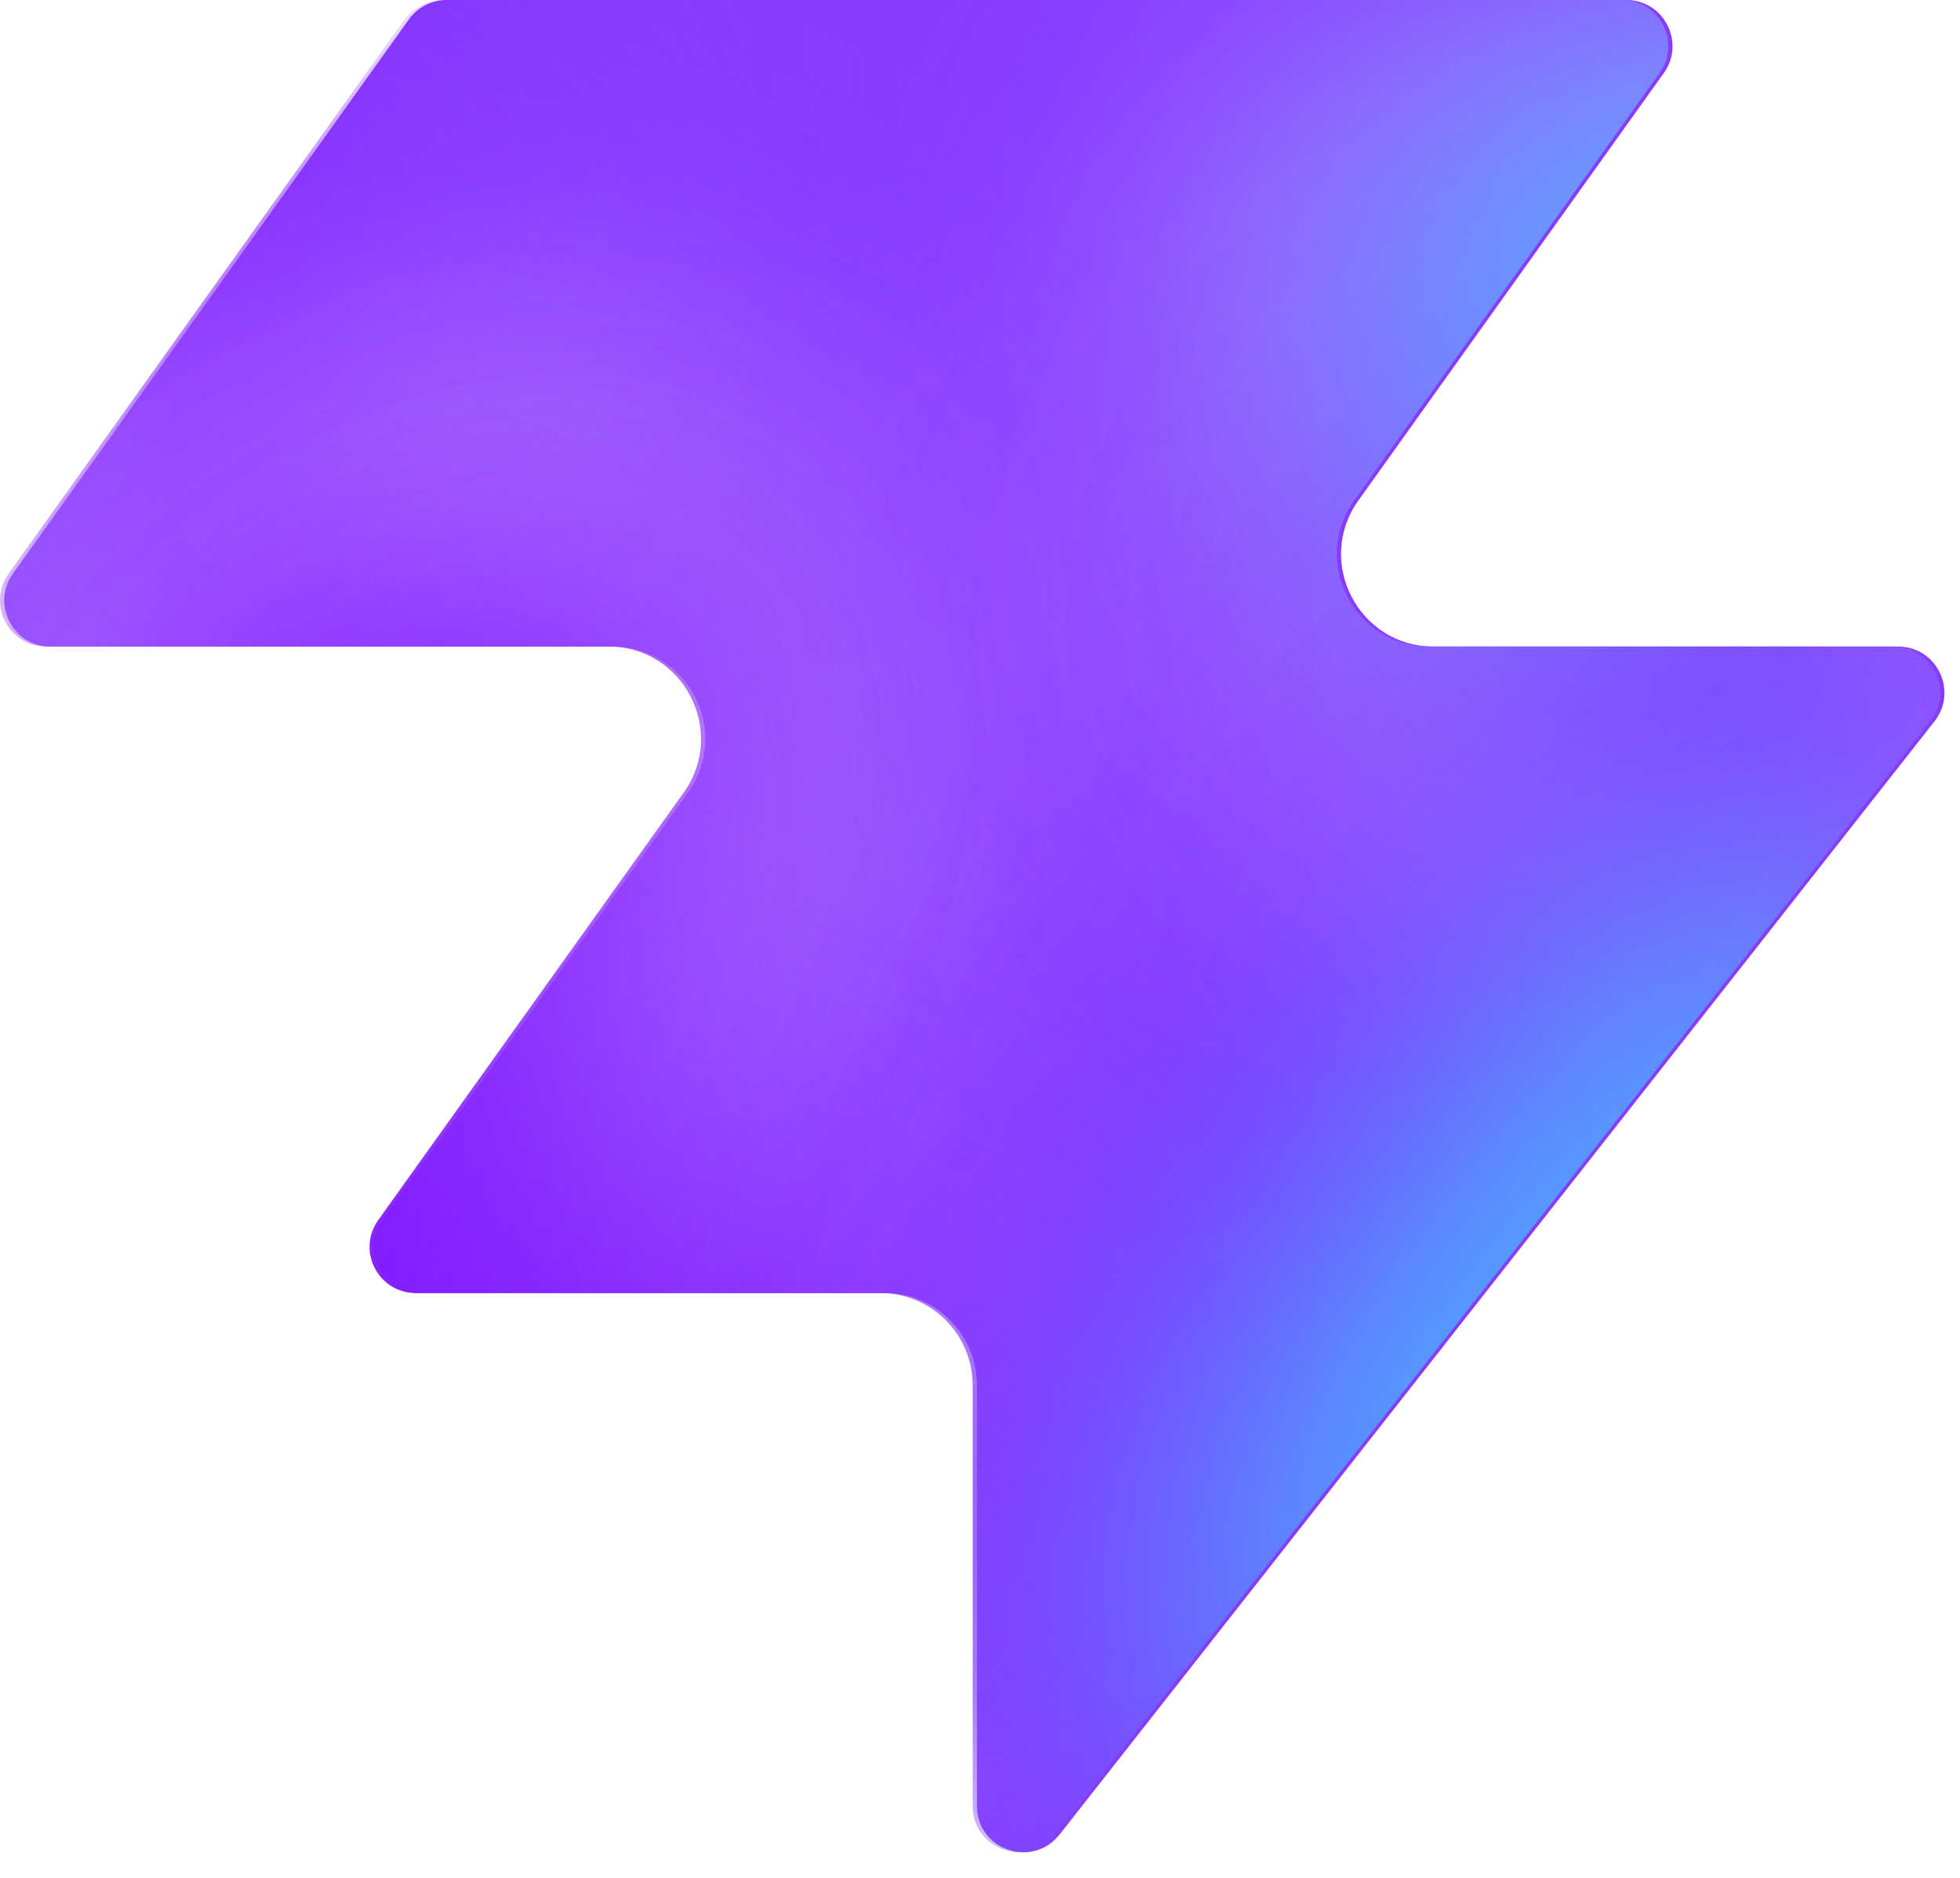
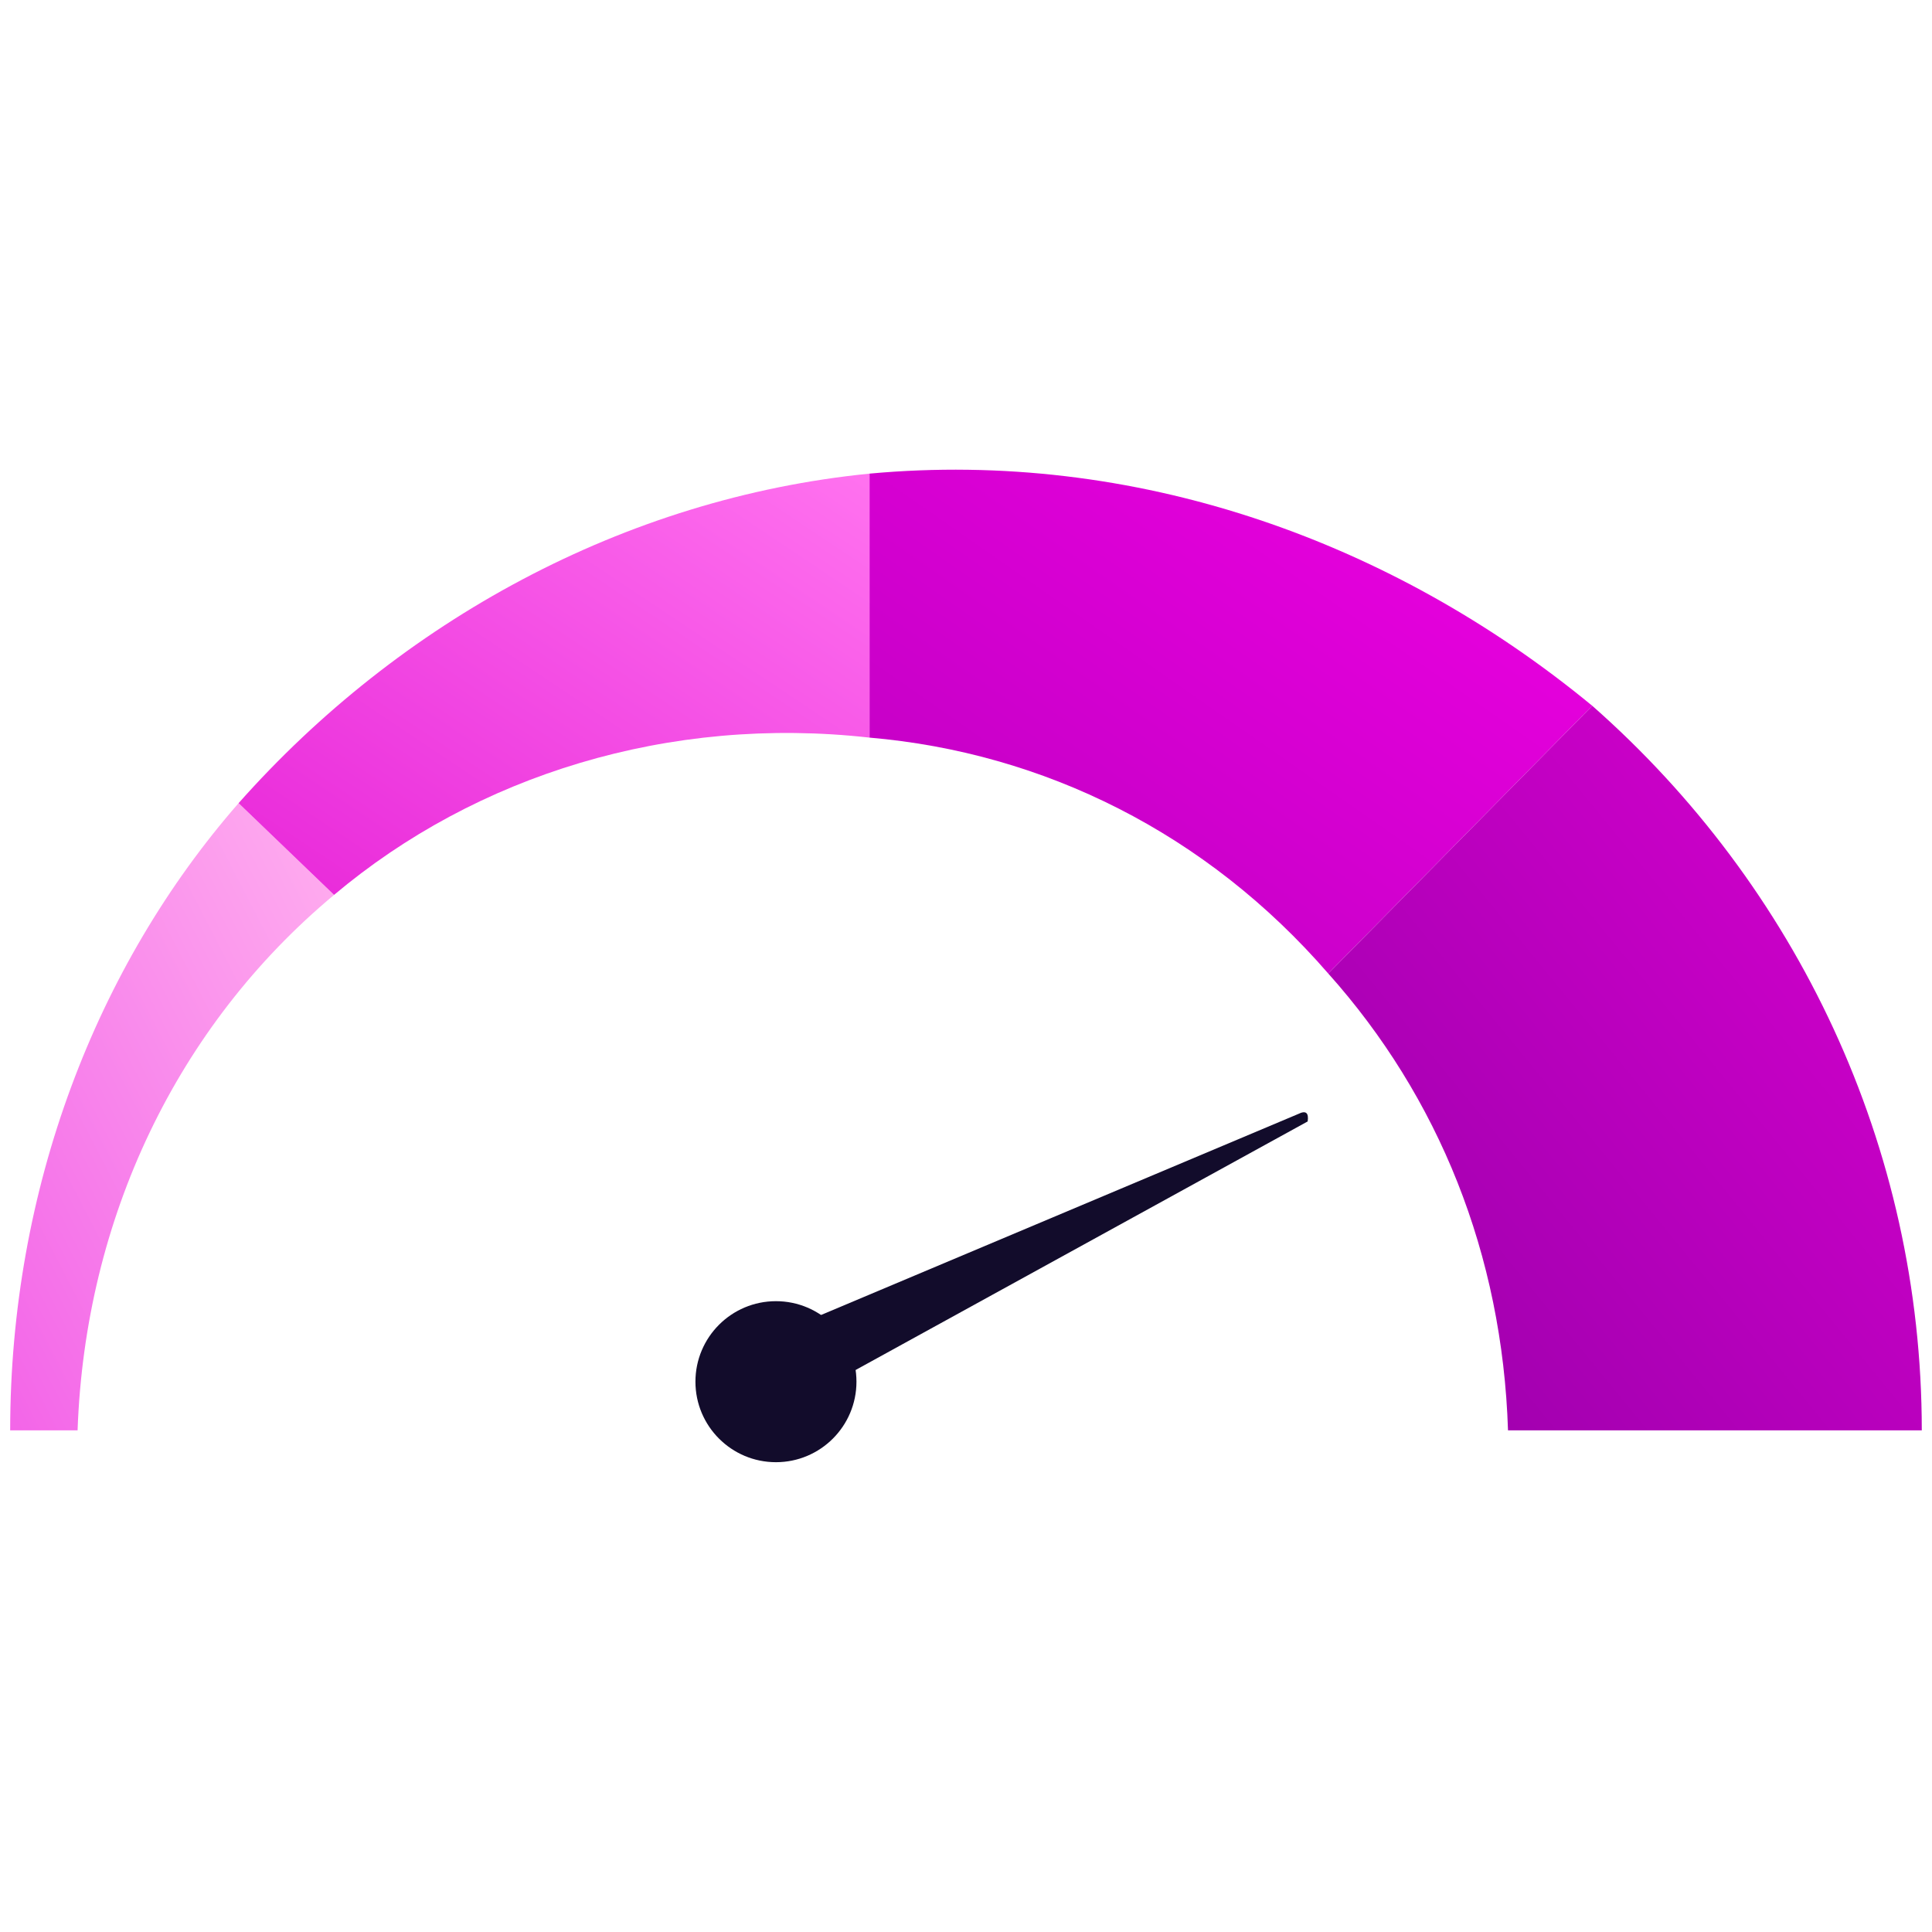
- <svg xmlns="http://www.w3.org/2000/svg" width="48" height="46" fill="none" viewBox="0 0 48 46">
-   <path fill="#863bff" d="M25.946 44.938c-.664.845-2.021.375-2.021-.698V33.937a2.26 2.26 0 0 0-2.262-2.262H10.287c-.92 0-1.456-1.04-.92-1.788l7.48-10.471c1.07-1.497 0-3.578-1.842-3.578H1.237c-.92 0-1.456-1.04-.92-1.788L10.013.474c.214-.297.556-.474.92-.474h28.894c.92 0 1.456 1.04.92 1.788l-7.48 10.471c-1.07 1.498 0 3.579 1.842 3.579h11.377c.943 0 1.473 1.088.89 1.83L25.947 44.94z" style="fill:#863bff;fill:color(display-p3 .525 .23 1);fill-opacity:1" />
-   <mask id="a" width="48" height="46" x="0" y="0" maskUnits="userSpaceOnUse" style="mask-type:alpha">
-     <path fill="#000" d="M25.842 44.938c-.664.844-2.021.375-2.021-.698V33.937a2.26 2.26 0 0 0-2.262-2.262H10.183c-.92 0-1.456-1.04-.92-1.788l7.48-10.471c1.07-1.498 0-3.579-1.842-3.579H1.133c-.92 0-1.456-1.04-.92-1.787L9.91.473c.214-.297.556-.474.92-.474h28.894c.92 0 1.456 1.04.92 1.788l-7.48 10.471c-1.07 1.498 0 3.578 1.842 3.578h11.377c.943 0 1.473 1.088.89 1.832L25.843 44.94z" style="fill:#000;fill-opacity:1" />
-   </mask>
-   <g mask="url(#a)">
-     <g filter="url(#b)">
-       <ellipse cx="5.508" cy="14.704" fill="#ede6ff" rx="5.508" ry="14.704" style="fill:#ede6ff;fill:color(display-p3 .927 .903 1);fill-opacity:1" transform="matrix(.00324 1 1 -.00324 -4.47 31.516)" />
-     </g>
-     <g filter="url(#c)">
-       <ellipse cx="10.399" cy="29.851" fill="#ede6ff" rx="10.399" ry="29.851" style="fill:#ede6ff;fill:color(display-p3 .927 .903 1);fill-opacity:1" transform="matrix(.00324 1 1 -.00324 -39.328 7.883)" />
-     </g>
-     <g filter="url(#d)">
-       <ellipse cx="5.508" cy="30.487" fill="#7e14ff" rx="5.508" ry="30.487" style="fill:#7e14ff;fill:color(display-p3 .492 .077 1);fill-opacity:1" transform="rotate(89.814 -25.913 -14.639)scale(1 -1)" />
-     </g>
-     <g filter="url(#e)">
-       <ellipse cx="5.508" cy="30.599" fill="#7e14ff" rx="5.508" ry="30.599" style="fill:#7e14ff;fill:color(display-p3 .492 .077 1);fill-opacity:1" transform="rotate(89.814 -32.644 -3.334)scale(1 -1)" />
-     </g>
-     <g filter="url(#f)">
-       <ellipse cx="5.508" cy="30.599" fill="#7e14ff" rx="5.508" ry="30.599" style="fill:#7e14ff;fill:color(display-p3 .492 .077 1);fill-opacity:1" transform="matrix(.00324 1 1 -.00324 -34.34 30.47)" />
-     </g>
-     <g filter="url(#g)">
-       <ellipse cx="14.072" cy="22.078" fill="#ede6ff" rx="14.072" ry="22.078" style="fill:#ede6ff;fill:color(display-p3 .927 .903 1);fill-opacity:1" transform="rotate(93.35 24.506 48.493)scale(-1 1)" />
-     </g>
-     <g filter="url(#h)">
-       <ellipse cx="3.47" cy="21.501" fill="#7e14ff" rx="3.47" ry="21.501" style="fill:#7e14ff;fill:color(display-p3 .492 .077 1);fill-opacity:1" transform="rotate(89.009 28.708 47.59)scale(-1 1)" />
-     </g>
-     <g filter="url(#i)">
-       <ellipse cx="3.47" cy="21.501" fill="#7e14ff" rx="3.47" ry="21.501" style="fill:#7e14ff;fill:color(display-p3 .492 .077 1);fill-opacity:1" transform="rotate(89.009 28.708 47.59)scale(-1 1)" />
-     </g>
-     <g filter="url(#j)">
-       <ellipse cx=".387" cy="8.972" fill="#7e14ff" rx="4.407" ry="29.108" style="fill:#7e14ff;fill:color(display-p3 .492 .077 1);fill-opacity:1" transform="rotate(39.51 .387 8.972)" />
-     </g>
-     <g filter="url(#k)">
-       <ellipse cx="47.523" cy="-6.092" fill="#7e14ff" rx="4.407" ry="29.108" style="fill:#7e14ff;fill:color(display-p3 .492 .077 1);fill-opacity:1" transform="rotate(37.892 47.523 -6.092)" />
-     </g>
-     <g filter="url(#l)">
-       <ellipse cx="41.412" cy="6.333" fill="#47bfff" rx="5.971" ry="9.665" style="fill:#47bfff;fill:color(display-p3 .28 .748 1);fill-opacity:1" transform="rotate(37.892 41.412 6.333)" />
-     </g>
-     <g filter="url(#m)">
-       <ellipse cx="-1.879" cy="38.332" fill="#7e14ff" rx="4.407" ry="29.108" style="fill:#7e14ff;fill:color(display-p3 .492 .077 1);fill-opacity:1" transform="rotate(37.892 -1.88 38.332)" />
-     </g>
-     <g filter="url(#n)">
-       <ellipse cx="-1.879" cy="38.332" fill="#7e14ff" rx="4.407" ry="29.108" style="fill:#7e14ff;fill:color(display-p3 .492 .077 1);fill-opacity:1" transform="rotate(37.892 -1.88 38.332)" />
-     </g>
-     <g filter="url(#o)">
-       <ellipse cx="35.651" cy="29.907" fill="#7e14ff" rx="4.407" ry="29.108" style="fill:#7e14ff;fill:color(display-p3 .492 .077 1);fill-opacity:1" transform="rotate(37.892 35.651 29.907)" />
-     </g>
-     <g filter="url(#p)">
-       <ellipse cx="38.418" cy="32.4" fill="#47bfff" rx="5.971" ry="15.297" style="fill:#47bfff;fill:color(display-p3 .28 .748 1);fill-opacity:1" transform="rotate(37.892 38.418 32.4)" />
-     </g>
-   </g>
+ <svg xmlns="http://www.w3.org/2000/svg" xmlns:xlink="http://www.w3.org/1999/xlink" viewBox="900.0 -368.7 1516.6 1516.6" role="img" aria-label="Avalia Sales">
+   <style>svg{color:#120c2b}@media (prefers-color-scheme:dark){svg{color:#fff}}</style>
  <defs>
-     <filter id="b" width="60.045" height="41.654" x="-19.77" y="16.149" color-interpolation-filters="sRGB" filterUnits="userSpaceOnUse">
-       <feFlood flood-opacity="0" result="BackgroundImageFix" />
-       <feBlend in="SourceGraphic" in2="BackgroundImageFix" result="shape" />
-       <feGaussianBlur result="effect1_foregroundBlur_2002_17158" stdDeviation="7.659" />
-     </filter>
-     <filter id="c" width="90.34" height="51.437" x="-54.613" y="-7.533" color-interpolation-filters="sRGB" filterUnits="userSpaceOnUse">
-       <feFlood flood-opacity="0" result="BackgroundImageFix" />
-       <feBlend in="SourceGraphic" in2="BackgroundImageFix" result="shape" />
-       <feGaussianBlur result="effect1_foregroundBlur_2002_17158" stdDeviation="7.659" />
-     </filter>
-     <filter id="d" width="79.355" height="29.4" x="-49.64" y="2.03" color-interpolation-filters="sRGB" filterUnits="userSpaceOnUse">
-       <feFlood flood-opacity="0" result="BackgroundImageFix" />
-       <feBlend in="SourceGraphic" in2="BackgroundImageFix" result="shape" />
-       <feGaussianBlur result="effect1_foregroundBlur_2002_17158" stdDeviation="4.596" />
-     </filter>
-     <filter id="e" width="79.579" height="29.4" x="-45.045" y="20.029" color-interpolation-filters="sRGB" filterUnits="userSpaceOnUse">
-       <feFlood flood-opacity="0" result="BackgroundImageFix" />
-       <feBlend in="SourceGraphic" in2="BackgroundImageFix" result="shape" />
-       <feGaussianBlur result="effect1_foregroundBlur_2002_17158" stdDeviation="4.596" />
-     </filter>
-     <filter id="f" width="79.579" height="29.4" x="-43.513" y="21.178" color-interpolation-filters="sRGB" filterUnits="userSpaceOnUse">
-       <feFlood flood-opacity="0" result="BackgroundImageFix" />
-       <feBlend in="SourceGraphic" in2="BackgroundImageFix" result="shape" />
-       <feGaussianBlur result="effect1_foregroundBlur_2002_17158" stdDeviation="4.596" />
-     </filter>
-     <filter id="g" width="74.749" height="58.852" x="15.756" y="-17.901" color-interpolation-filters="sRGB" filterUnits="userSpaceOnUse">
-       <feFlood flood-opacity="0" result="BackgroundImageFix" />
-       <feBlend in="SourceGraphic" in2="BackgroundImageFix" result="shape" />
-       <feGaussianBlur result="effect1_foregroundBlur_2002_17158" stdDeviation="7.659" />
-     </filter>
-     <filter id="h" width="61.377" height="25.362" x="23.548" y="2.284" color-interpolation-filters="sRGB" filterUnits="userSpaceOnUse">
-       <feFlood flood-opacity="0" result="BackgroundImageFix" />
-       <feBlend in="SourceGraphic" in2="BackgroundImageFix" result="shape" />
-       <feGaussianBlur result="effect1_foregroundBlur_2002_17158" stdDeviation="4.596" />
-     </filter>
-     <filter id="i" width="61.377" height="25.362" x="23.548" y="2.284" color-interpolation-filters="sRGB" filterUnits="userSpaceOnUse">
-       <feFlood flood-opacity="0" result="BackgroundImageFix" />
-       <feBlend in="SourceGraphic" in2="BackgroundImageFix" result="shape" />
-       <feGaussianBlur result="effect1_foregroundBlur_2002_17158" stdDeviation="4.596" />
-     </filter>
-     <filter id="j" width="56.045" height="63.649" x="-27.636" y="-22.853" color-interpolation-filters="sRGB" filterUnits="userSpaceOnUse">
-       <feFlood flood-opacity="0" result="BackgroundImageFix" />
-       <feBlend in="SourceGraphic" in2="BackgroundImageFix" result="shape" />
-       <feGaussianBlur result="effect1_foregroundBlur_2002_17158" stdDeviation="4.596" />
-     </filter>
-     <filter id="k" width="54.814" height="64.646" x="20.116" y="-38.415" color-interpolation-filters="sRGB" filterUnits="userSpaceOnUse">
-       <feFlood flood-opacity="0" result="BackgroundImageFix" />
-       <feBlend in="SourceGraphic" in2="BackgroundImageFix" result="shape" />
-       <feGaussianBlur result="effect1_foregroundBlur_2002_17158" stdDeviation="4.596" />
-     </filter>
-     <filter id="l" width="33.541" height="35.313" x="24.641" y="-11.323" color-interpolation-filters="sRGB" filterUnits="userSpaceOnUse">
-       <feFlood flood-opacity="0" result="BackgroundImageFix" />
-       <feBlend in="SourceGraphic" in2="BackgroundImageFix" result="shape" />
-       <feGaussianBlur result="effect1_foregroundBlur_2002_17158" stdDeviation="4.596" />
-     </filter>
-     <filter id="m" width="54.814" height="64.646" x="-29.286" y="6.009" color-interpolation-filters="sRGB" filterUnits="userSpaceOnUse">
-       <feFlood flood-opacity="0" result="BackgroundImageFix" />
-       <feBlend in="SourceGraphic" in2="BackgroundImageFix" result="shape" />
-       <feGaussianBlur result="effect1_foregroundBlur_2002_17158" stdDeviation="4.596" />
-     </filter>
-     <filter id="n" width="54.814" height="64.646" x="-29.286" y="6.009" color-interpolation-filters="sRGB" filterUnits="userSpaceOnUse">
-       <feFlood flood-opacity="0" result="BackgroundImageFix" />
-       <feBlend in="SourceGraphic" in2="BackgroundImageFix" result="shape" />
-       <feGaussianBlur result="effect1_foregroundBlur_2002_17158" stdDeviation="4.596" />
-     </filter>
-     <filter id="o" width="54.814" height="64.646" x="8.244" y="-2.416" color-interpolation-filters="sRGB" filterUnits="userSpaceOnUse">
-       <feFlood flood-opacity="0" result="BackgroundImageFix" />
-       <feBlend in="SourceGraphic" in2="BackgroundImageFix" result="shape" />
-       <feGaussianBlur result="effect1_foregroundBlur_2002_17158" stdDeviation="4.596" />
-     </filter>
-     <filter id="p" width="39.409" height="43.623" x="18.713" y="10.588" color-interpolation-filters="sRGB" filterUnits="userSpaceOnUse">
-       <feFlood flood-opacity="0" result="BackgroundImageFix" />
-       <feBlend in="SourceGraphic" in2="BackgroundImageFix" result="shape" />
-       <feGaussianBlur result="effect1_foregroundBlur_2002_17158" stdDeviation="4.596" />
-     </filter>
+     <linearGradient id="id0" gradientUnits="userSpaceOnUse" x1="830.11" y1="1735.91" x2="1106.17" y2="739.48">
+       <stop offset="0" style="stop-opacity:1; stop-color:#BB00BF" />
+       <stop offset="1" style="stop-opacity:1; stop-color:#F000E4" />
+     </linearGradient>
+     <linearGradient id="id1" gradientUnits="userSpaceOnUse" xlink:href="#id0" x1="1680.7" y1="463.91" x2="2051.79" y2="-68.4"> </linearGradient>
+     <linearGradient id="id2" gradientUnits="userSpaceOnUse" x1="1896.8" y1="698.12" x2="2454.45" y2="241.34">
+       <stop offset="0" style="stop-opacity:1; stop-color:#9900AA" />
+       <stop offset="1" style="stop-opacity:1; stop-color:#DA00D1" />
+     </linearGradient>
+     <linearGradient id="id3" gradientUnits="userSpaceOnUse" x1="1182.23" y1="397.16" x2="1487.66" y2="-60.29">
+       <stop offset="0" style="stop-opacity:1; stop-color:#E827D9" />
+       <stop offset="1" style="stop-opacity:1; stop-color:#FF72EF" />
+     </linearGradient>
+     <linearGradient id="id4" gradientUnits="userSpaceOnUse" x1="834.39" y1="611.61" x2="1235.85" y2="404.28">
+       <stop offset="0" style="stop-opacity:1; stop-color:#F365E8" />
+       <stop offset="1" style="stop-opacity:1; stop-color:#FFAFEF" />
+     </linearGradient>
  </defs>
+   <path fill="url(#id4)" d="M907.99 754.12c0,-189.59 67.61,-364.49 179.31,-492.36l74.95 72.02c-123.45,102.88 -195.47,254.26 -201.35,420.34l-52.91 0z" />
+   <path fill="url(#id3)" d="M1087.29 261.76c126.4,-142.56 302.77,-239.56 495.3,-258.67l0 207.23c-157.26,-17.63 -308.64,29.4 -420.35,123.46l-74.95 -72.02z" />
+   <path fill="url(#id1)" d="M1582.59 3.09c207.23,-19.11 408.58,51.44 567.31,182.25l-207.24 210.17c-95.53,-110.23 -223.39,-173.43 -360.08,-185.19l0 -207.23z" />
+   <path fill="url(#id2)" d="M2149.91 185.34c160.2,141.09 258.67,345.39 258.67,568.78l-324.81 0c-4.41,-138.15 -54.38,-261.61 -141.09,-358.61l207.24 -210.17z" />
+   <path fill="currentColor" d="M1490 686.51l429.16 -180.77c5.88,-2.94 8.33,-0.98 7.35,5.88l-398.3 218.99 -38.21 -44.1z" />
+   <path fill="currentColor" d="M1572.31 715.91c0,-34.9 -28.3,-63.2 -63.2,-63.2 -34.91,0 -63.2,28.3 -63.2,63.2 0,34.9 28.29,63.2 63.2,63.2 34.9,0 63.2,-28.3 63.2,-63.2z" />
</svg>
